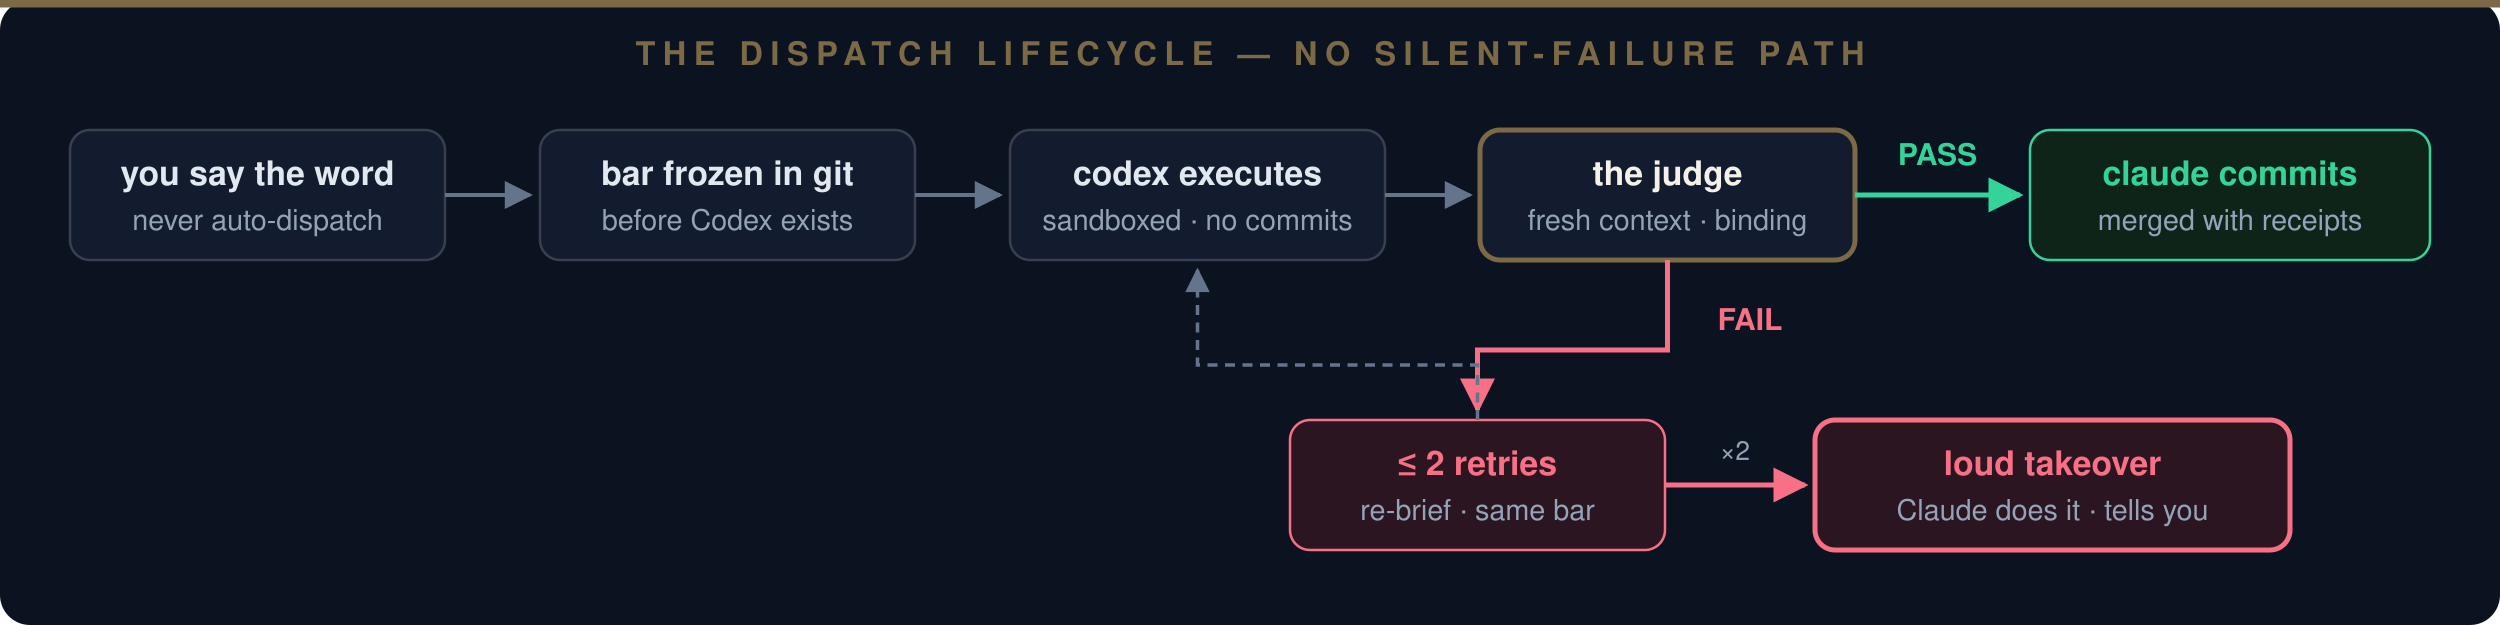
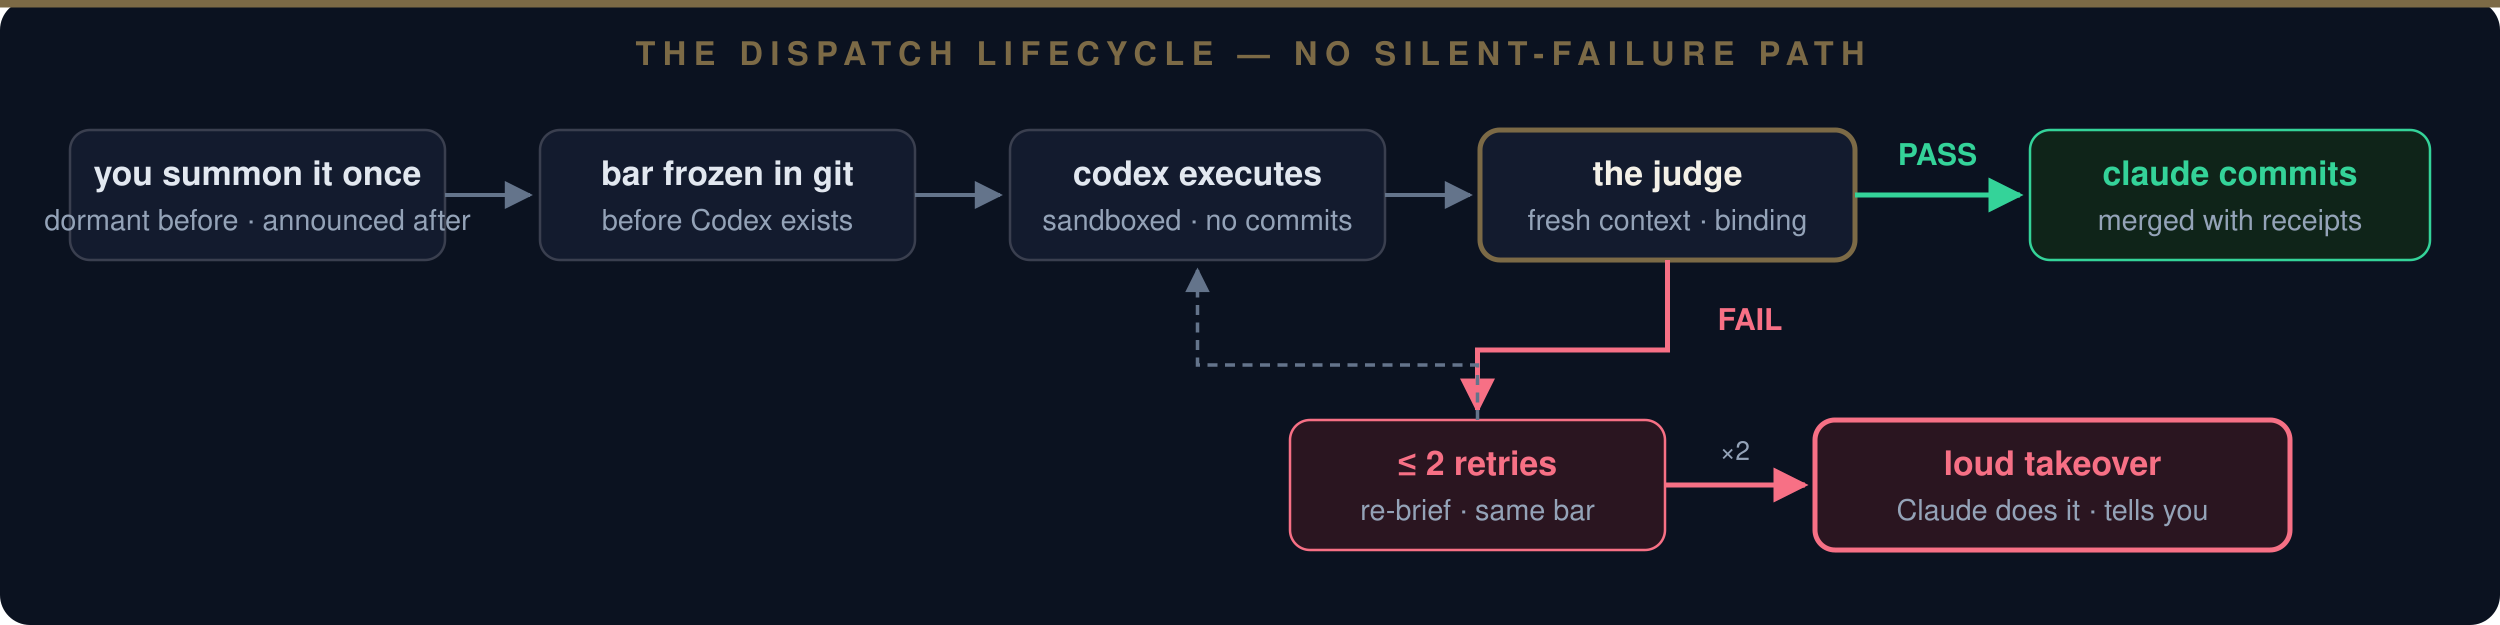
<svg xmlns="http://www.w3.org/2000/svg" viewBox="0 0 1000 250" role="img" aria-label="praetor dispatch lifecycle">
  <defs>
    <marker id="a" viewBox="0 0 10 10" refX="9" refY="5" markerWidth="7" markerHeight="7" orient="auto-start-reverse">
      <path d="M0,0 L10,5 L0,10 z" fill="#64748b" />
    </marker>
    <marker id="g" viewBox="0 0 10 10" refX="9" refY="5" markerWidth="7" markerHeight="7" orient="auto-start-reverse">
      <path d="M0,0 L10,5 L0,10 z" fill="#34d399" />
    </marker>
    <marker id="r" viewBox="0 0 10 10" refX="9" refY="5" markerWidth="7" markerHeight="7" orient="auto-start-reverse">
      <path d="M0,0 L10,5 L0,10 z" fill="#f77085" />
    </marker>
  </defs>
  <rect width="1000" height="250" rx="12" fill="#0b1220" />
  <rect x="0" y="0" width="1000" height="3" fill="#7c6a46" />
  <g font-family="Helvetica,Arial,sans-serif" font-size="13.5" text-anchor="middle">
    <rect x="28" y="52" width="150" height="52" rx="8" fill="#131b2e" stroke="#3a3f4f" />
-     <text x="103" y="74" fill="#e2e8f0" font-weight="bold">you say the word</text>
-     <text x="103" y="92" fill="#94a3b8" font-size="11.5">never auto-dispatch</text>
+     <text x="103" y="74" fill="#e2e8f0" font-weight="bold">you summon it once</text>
+     <text x="103" y="92" fill="#94a3b8" font-size="11.5">dormant before · announced after</text>
    <rect x="216" y="52" width="150" height="52" rx="8" fill="#131b2e" stroke="#3a3f4f" />
    <text x="291" y="74" fill="#e2e8f0" font-weight="bold">bar frozen in git</text>
    <text x="291" y="92" fill="#94a3b8" font-size="11.5">before Codex exists</text>
    <rect x="404" y="52" width="150" height="52" rx="8" fill="#131b2e" stroke="#3a3f4f" />
    <text x="479" y="74" fill="#e2e8f0" font-weight="bold">codex executes</text>
    <text x="479" y="92" fill="#94a3b8" font-size="11.5">sandboxed · no commits</text>
    <rect x="592" y="52" width="150" height="52" rx="8" fill="#131b2e" stroke="#7c6a46" stroke-width="2" />
    <text x="667" y="74" fill="#f4f1e8" font-weight="bold">the judge</text>
    <text x="667" y="92" fill="#94a3b8" font-size="11.5">fresh context · binding</text>
    <rect x="812" y="52" width="160" height="52" rx="8" fill="#0f2419" stroke="#34d399" />
    <text x="892" y="74" fill="#34d399" font-weight="bold">claude commits</text>
    <text x="892" y="92" fill="#94a3b8" font-size="11.5">merged with receipts</text>
    <rect x="516" y="168" width="150" height="52" rx="8" fill="#2a1520" stroke="#f77085" />
    <text x="591" y="190" fill="#f77085" font-weight="bold">≤ 2 retries</text>
    <text x="591" y="208" fill="#94a3b8" font-size="11.5">re-brief · same bar</text>
    <rect x="726" y="168" width="190" height="52" rx="8" fill="#2a1520" stroke="#f77085" stroke-width="2" />
    <text x="821" y="190" fill="#f77085" font-weight="bold">loud takeover</text>
    <text x="821" y="208" fill="#94a3b8" font-size="11.5">Claude does it · tells you</text>
  </g>
  <g stroke="#64748b" stroke-width="1.6" fill="none">
    <line x1="178" y1="78" x2="212" y2="78" marker-end="url(#a)" />
    <line x1="366" y1="78" x2="400" y2="78" marker-end="url(#a)" />
    <line x1="554" y1="78" x2="588" y2="78" marker-end="url(#a)" />
  </g>
  <line x1="742" y1="78" x2="808" y2="78" stroke="#34d399" stroke-width="2" marker-end="url(#g)" />
  <text x="775" y="66" fill="#34d399" font-family="Helvetica,Arial,sans-serif" font-size="12" font-weight="bold" text-anchor="middle">PASS</text>
  <path d="M 667 104 L 667 140 L 591 140 L 591 164" stroke="#f77085" stroke-width="2" fill="none" marker-end="url(#r)" />
  <text x="700" y="132" fill="#f77085" font-family="Helvetica,Arial,sans-serif" font-size="12" font-weight="bold" text-anchor="middle">FAIL</text>
  <path d="M 591 168 L 591 146 L 479 146 L 479 108" stroke="#64748b" stroke-width="1.4" stroke-dasharray="4 3" fill="none" marker-end="url(#a)" />
  <line x1="666" y1="194" x2="722" y2="194" stroke="#f77085" stroke-width="2" marker-end="url(#r)" />
  <text x="694" y="184" fill="#94a3b8" font-family="Helvetica,Arial,sans-serif" font-size="10.5" text-anchor="middle">×2</text>
  <text x="500" y="26" fill="#7c6a46" font-family="Helvetica,Arial,sans-serif" font-size="13" font-weight="bold" text-anchor="middle" letter-spacing="3">THE DISPATCH LIFECYCLE — NO SILENT-FAILURE PATH</text>
</svg>
